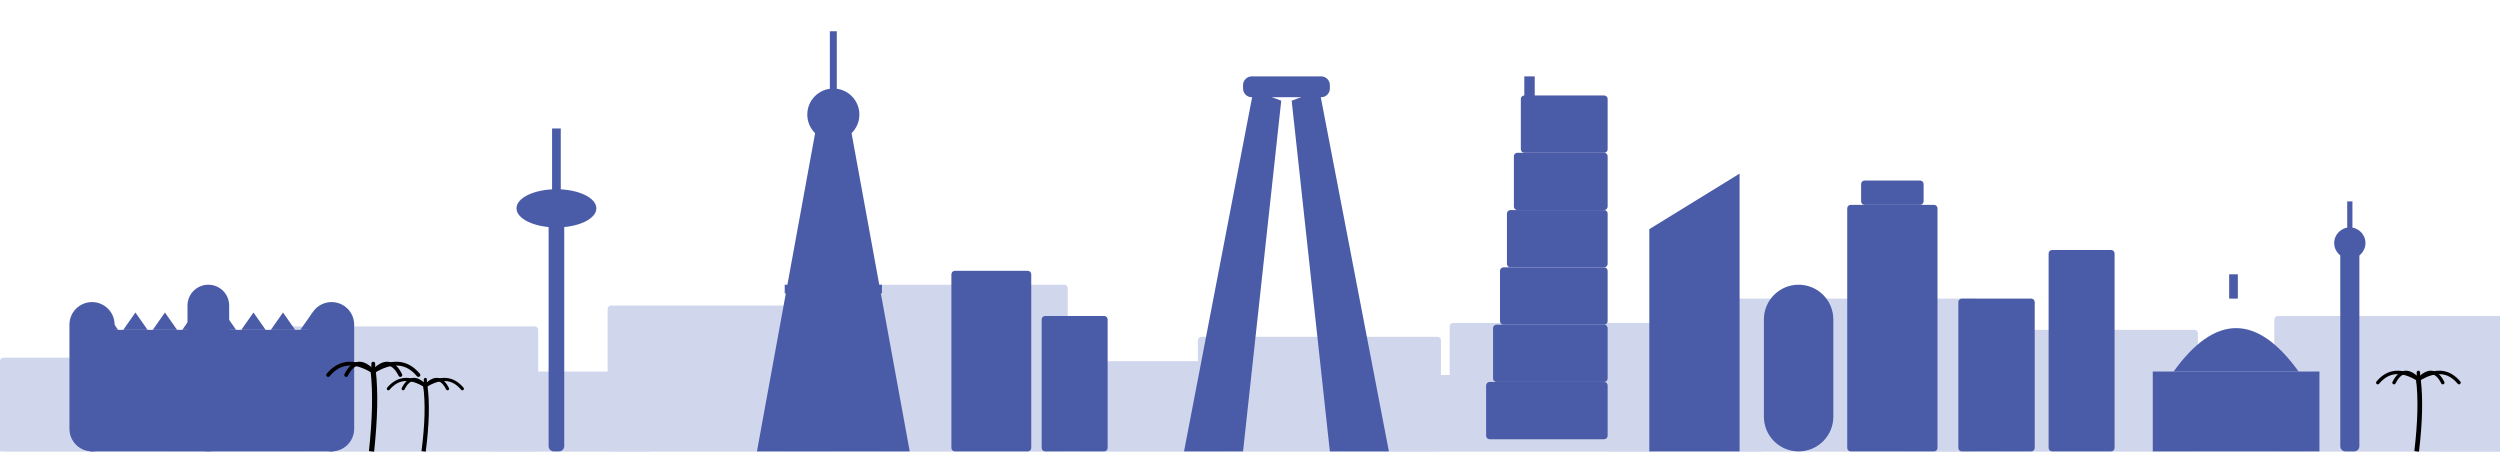
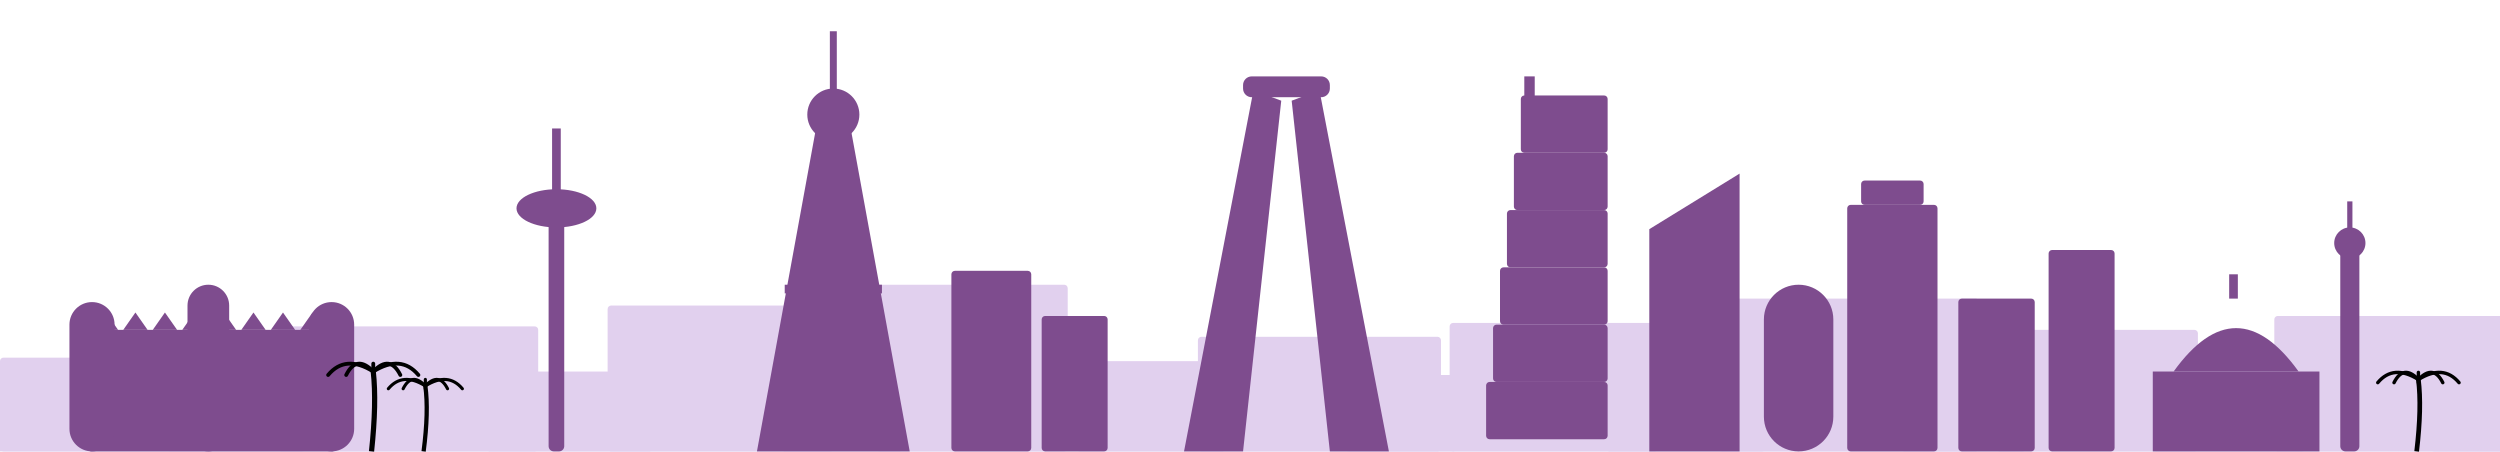
<svg xmlns="http://www.w3.org/2000/svg" viewBox="0 0 1440 260" role="img" aria-label="Riyadh skyline: Masmak Fort, date palms, the TV tower, Al Faisaliah, Kingdom Centre and a Najdi mosque">
-   <g fill="#a9b6dd" opacity=".55">
+   <g fill="#c9a9e0" opacity=".55">
    <rect x="0" y="244" width="1440" height="16" />
    <rect x="0" y="206" width="120" height="54" rx="2" />
    <rect x="96" y="222" width="80" height="38" rx="2" />
    <rect x="160" y="188" width="150" height="72" rx="2" />
    <rect x="280" y="214" width="96" height="46" rx="2" />
    <rect x="350" y="176" width="130" height="84" rx="2" />
    <rect x="450" y="220" width="70" height="40" rx="2" />
    <rect x="505" y="164" width="110" height="96" rx="2" />
    <rect x="620" y="208" width="86" height="52" rx="2" />
    <rect x="690" y="194" width="140" height="66" rx="2" />
    <rect x="775" y="216" width="64" height="44" rx="2" />
    <rect x="835" y="186" width="120" height="74" rx="2" />
    <rect x="925" y="210" width="92" height="50" rx="2" />
    <rect x="990" y="172" width="150" height="88" rx="2" />
    <rect x="1095" y="218" width="72" height="42" rx="2" />
    <rect x="1150" y="190" width="116" height="70" rx="2" />
    <rect x="1240" y="206" width="88" height="54" rx="2" />
    <rect x="1310" y="182" width="140" height="78" rx="2" />
    <rect x="1400" y="220" width="96" height="40" rx="2" />
  </g>
-   <g fill="#4a5ba8">
+   <g fill="#7e4c8e">
    <g class="sk-fort">
      <rect x="52" y="190" width="140" height="70" />
      <rect x="40" y="174" width="26" height="86" rx="13" />
      <rect x="178" y="174" width="26" height="86" rx="13" />
      <rect x="108" y="164" width="24" height="96" rx="12" />
      <polygon points="54,190 61,180 68,190" />
      <polygon points="71,190 78,180 85,190" />
      <polygon points="88,190 95,180 102,190" />
      <polygon points="105,190 112,180 119,190" />
      <polygon points="122,190 129,180 136,190" />
      <polygon points="139,190 146,180 153,190" />
      <polygon points="156,190 163,180 170,190" />
      <polygon points="173,190 180,180 187,190" />
      <polygon points="70,216 76,204 82,216" class-="sk-void" />
      <polygon points="96,216 102,204 108,216" class-="sk-void" />
      <polygon points="140,216 146,204 152,216" class-="sk-void" />
      <polygon points="164,216 170,204 176,216" class-="sk-void" />
    </g>
    <path d="M214 260 q3 -28.0 1 -46.0" stroke-width="3.0" fill="none" stroke="currentColor" />
    <path d="M215 214.0 q-16.0 -10.0 -26.0 2.0" stroke-width="2.2" fill="none" stroke="currentColor" stroke-linecap="round" />
    <path d="M215 214.0 q-9.6 -10.0 -15.6 2.0" stroke-width="2.2" fill="none" stroke="currentColor" stroke-linecap="round" />
    <path d="M215 214.0 q0.0 -10.0 0.0 2.0" stroke-width="2.2" fill="none" stroke="currentColor" stroke-linecap="round" />
    <path d="M215 214.0 q9.6 -10.0 15.6 2.0" stroke-width="2.2" fill="none" stroke="currentColor" stroke-linecap="round" />
    <path d="M215 214.0 q16.0 -10.0 26.0 2.0" stroke-width="2.2" fill="none" stroke="currentColor" stroke-linecap="round" />
    <path d="M244 260 q3 -22.96 1 -37.72" stroke-width="2.46" fill="none" stroke="currentColor" />
    <path d="M245 222.28 q-13.12 -8.2 -21.32 1.64" stroke-width="1.804" fill="none" stroke="currentColor" stroke-linecap="round" />
    <path d="M245 222.28 q-7.872 -8.2 -12.792 1.64" stroke-width="1.804" fill="none" stroke="currentColor" stroke-linecap="round" />
    <path d="M245 222.28 q0.0 -8.2 0.0 1.64" stroke-width="1.804" fill="none" stroke="currentColor" stroke-linecap="round" />
    <path d="M245 222.28 q7.872 -8.2 12.792 1.64" stroke-width="1.804" fill="none" stroke="currentColor" stroke-linecap="round" />
    <path d="M245 222.28 q13.12 -8.2 21.32 1.64" stroke-width="1.804" fill="none" stroke="currentColor" stroke-linecap="round" />
    <path d="M1392 260 q3 -25.2 1 -41.4" stroke-width="2.7" fill="none" stroke="currentColor" />
    <path d="M1393 218.6 q-14.4 -9.0 -23.4 1.8" stroke-width="1.98" fill="none" stroke="currentColor" stroke-linecap="round" />
    <path d="M1393 218.6 q-8.64 -9.0 -14.04 1.8" stroke-width="1.98" fill="none" stroke="currentColor" stroke-linecap="round" />
    <path d="M1393 218.6 q0.0 -9.0 0.0 1.8" stroke-width="1.98" fill="none" stroke="currentColor" stroke-linecap="round" />
    <path d="M1393 218.6 q8.64 -9.0 14.04 1.8" stroke-width="1.98" fill="none" stroke="currentColor" stroke-linecap="round" />
    <path d="M1393 218.6 q14.4 -9.0 23.4 1.8" stroke-width="1.98" fill="none" stroke="currentColor" stroke-linecap="round" />
    <rect x="316" y="120" width="9" height="140" rx="3" />
    <ellipse cx="320.5" cy="120" rx="23" ry="11" />
    <rect x="318" y="74" width="5" height="46" />
    <g class="sk-fais">
      <polygon points="436,260 470,74 490,74 524,260" />
      <circle cx="480" cy="66" r="15" />
      <rect x="478" y="18" width="4" height="34" />
      <rect x="452" y="164" width="56" height="5" class-="sk-void" />
    </g>
    <rect x="548" y="156" width="46" height="104" rx="2" />
    <rect x="600" y="182" width="38" height="78" rx="2" />
    <g class="sk-kingdom">
      <polygon points="682,260 716,260 738,58 722,52" />
      <polygon points="800,260 766,260 744,58 760,52" />
      <rect x="716" y="44" width="50" height="12" rx="5" />
    </g>
    <rect x="856" y="220" width="70" height="33" rx="2" />
    <rect x="860" y="187" width="66" height="33" rx="2" />
    <rect x="864" y="154" width="62" height="33" rx="2" />
    <rect x="868" y="121" width="58" height="33" rx="2" />
    <rect x="872" y="88" width="54" height="33" rx="2" />
    <rect x="876" y="55" width="50" height="33" rx="2" />
    <rect x="878" y="44" width="6" height="24" />
    <polygon points="950,260 950,132 1002,100 1002,260" />
    <rect x="1016" y="164" width="40" height="96" rx="20" />
    <rect x="1064" y="118" width="52" height="142" rx="2" />
    <rect x="1072" y="104" width="36" height="14" rx="2" />
    <rect x="1128" y="172" width="44" height="88" rx="2" />
    <rect x="1180" y="144" width="38" height="116" rx="2" />
    <g class="sk-mosque">
      <rect x="1240" y="214" width="96" height="46" />
      <path d="M1252 214 q36 -50 72 0 z" />
      <rect x="1284" y="158" width="5" height="14" />
      <rect x="1348" y="142" width="11" height="118" rx="3" />
      <circle cx="1353.5" cy="140" r="9" />
      <rect x="1352" y="116" width="3" height="16" />
    </g>
  </g>
</svg>
